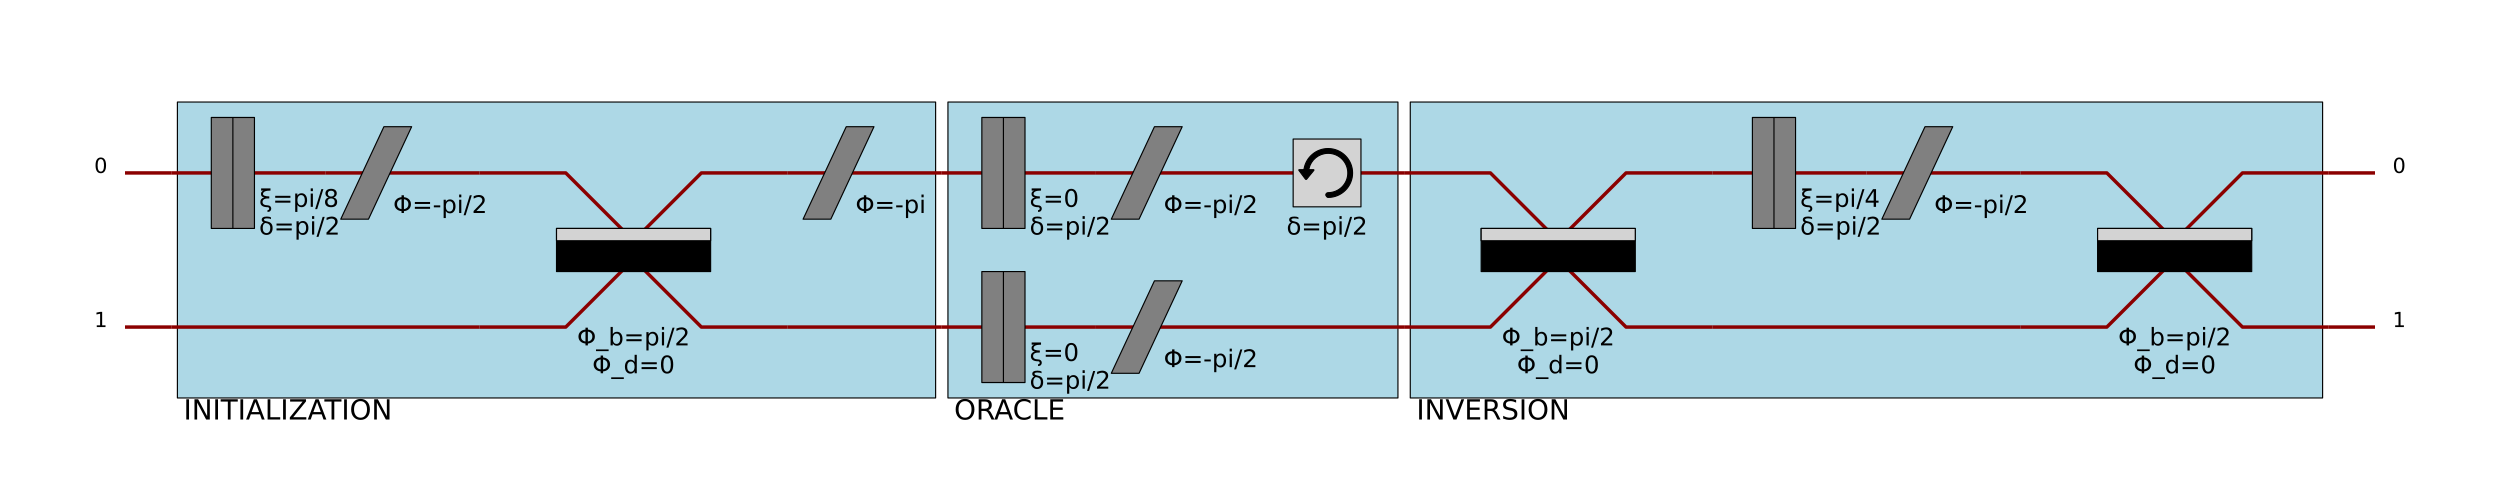
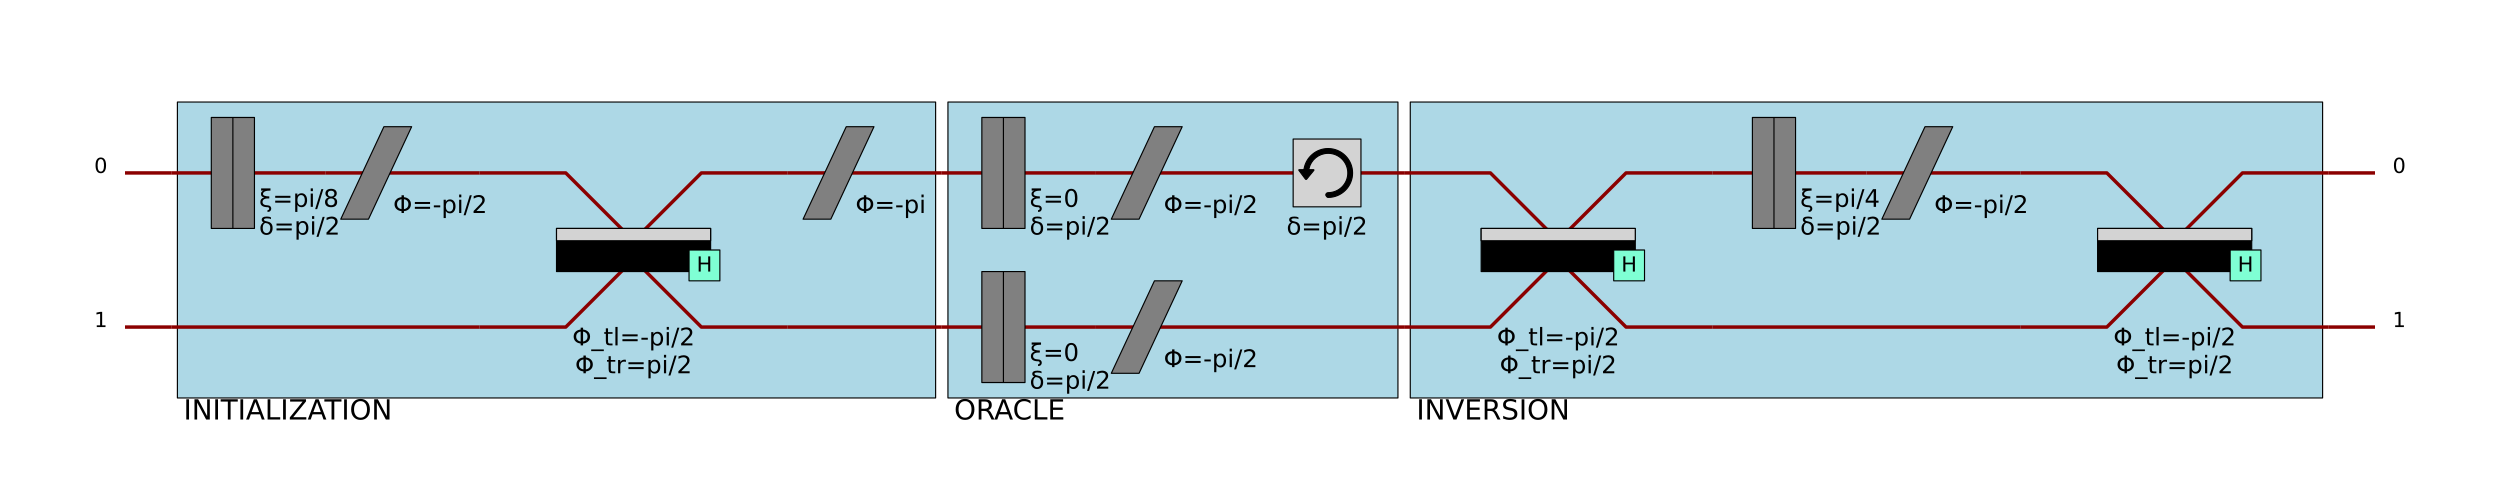
<svg xmlns="http://www.w3.org/2000/svg" xmlns:xlink="http://www.w3.org/1999/xlink" width="2160pt" height="432pt" viewBox="0 0 2160 432" version="1.1">
  <defs>
    <style type="text/css">*{stroke-linejoin: round; stroke-linecap: butt}</style>
  </defs>
  <g id="figure_1">
    <g id="patch_1">
      <path d="M 0 432 L 2160 432 L 2160 0 L 0 0 z " style="fill: #ffffff" />
    </g>
    <g id="axes_1">
      <g id="PatchCollection_1">
        <path d="M 108 149.425 L 147.945 149.425 " clip-path="url(#staticClipPath)" style="fill: none; stroke: #8b0000; stroke-width: 3" />
        <path d="M 108 282.575 L 147.945 282.575 " clip-path="url(#staticClipPath)" style="fill: none; stroke: #8b0000; stroke-width: 3" />
        <path d="M 153.271 88.175 L 808.373 88.175 L 808.373 343.825 L 153.271 343.825 z " clip-path="url(#staticClipPath)" style="fill: #add8e6; stroke: #000000" />
        <path d="M 147.945 149.425 L 281.096 149.425 " clip-path="url(#staticClipPath)" style="fill: none; stroke: #8b0000; stroke-width: 3" />
        <path d="M 182.564 101.49 L 219.847 101.49 L 219.847 197.359 L 182.564 197.359 z " clip-path="url(#staticClipPath)" style="fill: #808080; stroke: #000000" />
        <path d="M 201.205 101.49 L 201.205 197.359 " clip-path="url(#staticClipPath)" style="fill: none; stroke: #000000" />
        <path d="M 281.096 149.425 L 414.247 149.425 " clip-path="url(#staticClipPath)" style="fill: none; stroke: #8b0000; stroke-width: 3" />
        <path d="M 294.411 189.37 L 318.378 189.37 L 355.66 109.479 L 331.693 109.479 L 294.411 189.37 L 318.378 189.37 z " clip-path="url(#staticClipPath)" style="fill: #808080; stroke: #000000" />
        <path d="M 147.945 282.575 L 414.247 282.575 " clip-path="url(#staticClipPath)" style="fill: none; stroke: #8b0000; stroke-width: 3" />
        <path d="M 414.247 149.425 L 488.811 149.425 L 539.408 200.022 " clip-path="url(#staticClipPath)" style="fill: none; stroke: #8b0000; stroke-width: 3" />
        <path d="M 555.386 200.022 L 605.984 149.425 L 680.548 149.425 " clip-path="url(#staticClipPath)" style="fill: none; stroke: #8b0000; stroke-width: 3" />
        <path d="M 414.247 282.575 L 488.811 282.575 L 539.408 231.978 " clip-path="url(#staticClipPath)" style="fill: none; stroke: #8b0000; stroke-width: 3" />
        <path d="M 555.386 231.978 L 605.984 282.575 L 680.548 282.575 " clip-path="url(#staticClipPath)" style="fill: none; stroke: #8b0000; stroke-width: 3" />
        <path d="M 480.822 197.359 L 613.973 197.359 L 613.973 234.641 L 480.822 234.641 z " clip-path="url(#staticClipPath)" style="stroke: #000000" />
        <path d="M 480.822 197.359 L 613.973 197.359 L 613.973 208.011 L 480.822 208.011 z " clip-path="url(#staticClipPath)" style="fill: #d3d3d3; stroke: #000000" />
+         <path d="M 595.332 216 L 621.962 216 L 621.962 242.63 L 595.332 242.63 z " clip-path="url(#staticClipPath)" style="fill: #7fffd4; stroke: #000000" />
        <path d="M 680.548 149.425 L 813.699 149.425 " clip-path="url(#staticClipPath)" style="fill: none; stroke: #8b0000; stroke-width: 3" />
        <path d="M 693.863 189.37 L 717.83 189.37 L 755.112 109.479 L 731.145 109.479 L 693.863 189.37 L 717.83 189.37 z " clip-path="url(#staticClipPath)" style="fill: #808080; stroke: #000000" />
        <path d="M 680.548 282.575 L 813.699 282.575 " clip-path="url(#staticClipPath)" style="fill: none; stroke: #8b0000; stroke-width: 3" />
        <path d="M 819.025 88.175 L 1207.825 88.175 L 1207.825 343.825 L 819.025 343.825 z " clip-path="url(#staticClipPath)" style="fill: #add8e6; stroke: #000000" />
        <path d="M 813.699 149.425 L 946.849 149.425 " clip-path="url(#staticClipPath)" style="fill: none; stroke: #8b0000; stroke-width: 3" />
        <path d="M 848.318 101.49 L 885.6 101.49 L 885.6 197.359 L 848.318 197.359 z " clip-path="url(#staticClipPath)" style="fill: #808080; stroke: #000000" />
        <path d="M 866.959 101.49 L 866.959 197.359 " clip-path="url(#staticClipPath)" style="fill: none; stroke: #000000" />
        <path d="M 946.849 149.425 L 1080 149.425 " clip-path="url(#staticClipPath)" style="fill: none; stroke: #8b0000; stroke-width: 3" />
        <path d="M 960.164 189.37 L 984.132 189.37 L 1021.414 109.479 L 997.447 109.479 L 960.164 189.37 L 984.132 189.37 z " clip-path="url(#staticClipPath)" style="fill: #808080; stroke: #000000" />
        <path d="M 1080 149.425 L 1119.945 149.425 " clip-path="url(#staticClipPath)" style="fill: none; stroke: #8b0000; stroke-width: 3" />
        <path d="M 1173.205 149.425 L 1213.151 149.425 " clip-path="url(#staticClipPath)" style="fill: none; stroke: #8b0000; stroke-width: 3" />
        <path d="M 1117.282 120.132 L 1175.868 120.132 L 1175.868 178.718 L 1117.282 178.718 z " clip-path="url(#staticClipPath)" style="fill: #d3d3d3; stroke: #000000" />
        <path d="M 1127.934 154.751 C 1128.219 155.1 1128.68 155.1 1128.965 154.751 L 1135.103 147.238 C 1135.388 146.889 1135.255 146.607 1134.805 146.607 L 1131.556 146.607 C 1131.106 146.607 1130.8 146.248 1130.898 145.808 C 1132.573 138.176 1139.385 132.445 1147.515 132.445 C 1156.9 132.445 1164.532 140.08 1164.532 149.462 C 1164.532 158.844 1156.9 166.479 1147.515 166.479 C 1146.392 166.479 1145.478 167.39 1145.478 168.516 Q 1146.389 170.554 1147.515 170.554 C 1159.145 170.554 1168.606 161.095 1168.606 149.462 C 1168.606 137.833 1159.147 128.371 1147.515 128.371 C 1137.135 128.371 1128.485 135.913 1126.747 145.803 C 1126.669 146.246 1126.257 146.608 1125.806 146.608 L 1122.608 146.608 C 1122.158 146.608 1122.025 146.89 1122.31 147.239 L 1127.934 154.751 " clip-path="url(#staticClipPath)" style="stroke: #000000" />
        <path d="M 813.699 282.575 L 946.849 282.575 " clip-path="url(#staticClipPath)" style="fill: none; stroke: #8b0000; stroke-width: 3" />
        <path d="M 848.318 234.641 L 885.6 234.641 L 885.6 330.51 L 848.318 330.51 z " clip-path="url(#staticClipPath)" style="fill: #808080; stroke: #000000" />
        <path d="M 866.959 234.641 L 866.959 330.51 " clip-path="url(#staticClipPath)" style="fill: none; stroke: #000000" />
        <path d="M 946.849 282.575 L 1080 282.575 " clip-path="url(#staticClipPath)" style="fill: none; stroke: #8b0000; stroke-width: 3" />
        <path d="M 960.164 322.521 L 984.132 322.521 L 1021.414 242.63 L 997.447 242.63 L 960.164 322.521 L 984.132 322.521 z " clip-path="url(#staticClipPath)" style="fill: #808080; stroke: #000000" />
        <path d="M 1080 282.575 L 1213.151 282.575 " clip-path="url(#staticClipPath)" style="fill: none; stroke: #8b0000; stroke-width: 3" />
        <path d="M 1218.477 88.175 L 2006.729 88.175 L 2006.729 343.825 L 1218.477 343.825 z " clip-path="url(#staticClipPath)" style="fill: #add8e6; stroke: #000000" />
        <path d="M 1213.151 149.425 L 1287.715 149.425 L 1338.312 200.022 " clip-path="url(#staticClipPath)" style="fill: none; stroke: #8b0000; stroke-width: 3" />
        <path d="M 1354.29 200.022 L 1404.888 149.425 L 1479.452 149.425 " clip-path="url(#staticClipPath)" style="fill: none; stroke: #8b0000; stroke-width: 3" />
        <path d="M 1213.151 282.575 L 1287.715 282.575 L 1338.312 231.978 " clip-path="url(#staticClipPath)" style="fill: none; stroke: #8b0000; stroke-width: 3" />
        <path d="M 1354.29 231.978 L 1404.888 282.575 L 1479.452 282.575 " clip-path="url(#staticClipPath)" style="fill: none; stroke: #8b0000; stroke-width: 3" />
        <path d="M 1279.726 197.359 L 1412.877 197.359 L 1412.877 234.641 L 1279.726 234.641 z " clip-path="url(#staticClipPath)" style="stroke: #000000" />
        <path d="M 1279.726 197.359 L 1412.877 197.359 L 1412.877 208.011 L 1279.726 208.011 z " clip-path="url(#staticClipPath)" style="fill: #d3d3d3; stroke: #000000" />
+         <path d="M 1394.236 216 L 1420.866 216 L 1420.866 242.63 L 1394.236 242.63 z " clip-path="url(#staticClipPath)" style="fill: #7fffd4; stroke: #000000" />
        <path d="M 1479.452 149.425 L 1612.603 149.425 " clip-path="url(#staticClipPath)" style="fill: none; stroke: #8b0000; stroke-width: 3" />
        <path d="M 1514.071 101.49 L 1551.353 101.49 L 1551.353 197.359 L 1514.071 197.359 z " clip-path="url(#staticClipPath)" style="fill: #808080; stroke: #000000" />
        <path d="M 1532.712 101.49 L 1532.712 197.359 " clip-path="url(#staticClipPath)" style="fill: none; stroke: #000000" />
        <path d="M 1612.603 149.425 L 1745.753 149.425 " clip-path="url(#staticClipPath)" style="fill: none; stroke: #8b0000; stroke-width: 3" />
        <path d="M 1625.918 189.37 L 1649.885 189.37 L 1687.167 109.479 L 1663.2 109.479 L 1625.918 189.37 L 1649.885 189.37 z " clip-path="url(#staticClipPath)" style="fill: #808080; stroke: #000000" />
        <path d="M 1479.452 282.575 L 1745.753 282.575 " clip-path="url(#staticClipPath)" style="fill: none; stroke: #8b0000; stroke-width: 3" />
        <path d="M 1745.753 149.425 L 1820.318 149.425 L 1870.915 200.022 " clip-path="url(#staticClipPath)" style="fill: none; stroke: #8b0000; stroke-width: 3" />
        <path d="M 1886.893 200.022 L 1937.49 149.425 L 2012.055 149.425 " clip-path="url(#staticClipPath)" style="fill: none; stroke: #8b0000; stroke-width: 3" />
        <path d="M 1745.753 282.575 L 1820.318 282.575 L 1870.915 231.978 " clip-path="url(#staticClipPath)" style="fill: none; stroke: #8b0000; stroke-width: 3" />
        <path d="M 1886.893 231.978 L 1937.49 282.575 L 2012.055 282.575 " clip-path="url(#staticClipPath)" style="fill: none; stroke: #8b0000; stroke-width: 3" />
        <path d="M 1812.329 197.359 L 1945.479 197.359 L 1945.479 234.641 L 1812.329 234.641 z " clip-path="url(#staticClipPath)" style="stroke: #000000" />
        <path d="M 1812.329 197.359 L 1945.479 197.359 L 1945.479 208.011 L 1812.329 208.011 z " clip-path="url(#staticClipPath)" style="fill: #d3d3d3; stroke: #000000" />
+         <path d="M 1926.838 216 L 1953.468 216 L 1953.468 242.63 L 1926.838 242.63 z " clip-path="url(#staticClipPath)" style="fill: #7fffd4; stroke: #000000" />
        <path d="M 2012.055 149.425 L 2052 149.425 " clip-path="url(#staticClipPath)" style="fill: none; stroke: #8b0000; stroke-width: 3" />
        <path d="M 2012.055 282.575 L 2052 282.575 " clip-path="url(#staticClipPath)" style="fill: none; stroke: #8b0000; stroke-width: 3" />
      </g>
      <g id="text_1">
        <g transform="translate(158.5973 362.4658)scale(0.24 -0.24)">
          <defs>
            <path id="DejaVuSans-49" d="M 628 4666 L 1259 4666 L 1259 0 L 628 0 L 628 4666 z " transform="scale(0.015625)" />
            <path id="DejaVuSans-4e" d="M 628 4666 L 1478 4666 L 3547 763 L 3547 4666 L 4159 4666 L 4159 0 L 3309 0 L 1241 3903 L 1241 0 L 628 0 L 628 4666 z " transform="scale(0.015625)" />
            <path id="DejaVuSans-54" d="M -19 4666 L 3928 4666 L 3928 4134 L 2272 4134 L 2272 0 L 1638 0 L 1638 4134 L -19 4134 L -19 4666 z " transform="scale(0.015625)" />
            <path id="DejaVuSans-41" d="M 2188 4044 L 1331 1722 L 3047 1722 L 2188 4044 z M 1831 4666 L 2547 4666 L 4325 0 L 3669 0 L 3244 1197 L 1141 1197 L 716 0 L 50 0 L 1831 4666 z " transform="scale(0.015625)" />
            <path id="DejaVuSans-4c" d="M 628 4666 L 1259 4666 L 1259 531 L 3531 531 L 3531 0 L 628 0 L 628 4666 z " transform="scale(0.015625)" />
            <path id="DejaVuSans-5a" d="M 359 4666 L 4025 4666 L 4025 4184 L 1075 531 L 4097 531 L 4097 0 L 288 0 L 288 481 L 3238 4134 L 359 4134 L 359 4666 z " transform="scale(0.015625)" />
            <path id="DejaVuSans-4f" d="M 2522 4238 Q 1834 4238 1429 3725 Q 1025 3213 1025 2328 Q 1025 1447 1429 934 Q 1834 422 2522 422 Q 3209 422 3611 934 Q 4013 1447 4013 2328 Q 4013 3213 3611 3725 Q 3209 4238 2522 4238 z M 2522 4750 Q 3503 4750 4090 4092 Q 4678 3434 4678 2328 Q 4678 1225 4090 567 Q 3503 -91 2522 -91 Q 1538 -91 948 565 Q 359 1222 359 2328 Q 359 3434 948 4092 Q 1538 4750 2522 4750 z " transform="scale(0.015625)" />
          </defs>
          <use xlink:href="#DejaVuSans-49" />
          <use xlink:href="#DejaVuSans-4e" x="29.492" />
          <use xlink:href="#DejaVuSans-49" x="104.297" />
          <use xlink:href="#DejaVuSans-54" x="133.789" />
          <use xlink:href="#DejaVuSans-49" x="194.873" />
          <use xlink:href="#DejaVuSans-41" x="224.365" />
          <use xlink:href="#DejaVuSans-4c" x="292.773" />
          <use xlink:href="#DejaVuSans-49" x="348.486" />
          <use xlink:href="#DejaVuSans-5a" x="377.979" />
          <use xlink:href="#DejaVuSans-41" x="446.484" />
          <use xlink:href="#DejaVuSans-54" x="507.143" />
          <use xlink:href="#DejaVuSans-49" x="568.227" />
          <use xlink:href="#DejaVuSans-4f" x="597.719" />
          <use xlink:href="#DejaVuSans-4e" x="676.43" />
        </g>
      </g>
      <g id="text_2">
        <g transform="translate(223.8411 178.7178)scale(0.21 -0.21)">
          <defs>
            <path id="DejaVuSans-3be" d="M 2281 397 Q 2694 394 2941 159 Q 3203 -88 3203 -463 Q 3203 -822 2972 -1072 Q 2722 -1344 2213 -1344 Q 2213 -1109 2213 -872 Q 2428 -888 2559 -750 Q 2659 -641 2659 -525 Q 2659 -359 2559 -222 Q 2463 -91 2281 -91 Q 334 -91 334 1275 Q 334 2213 1375 2488 Q 500 2600 500 3413 Q 500 4028 1188 4284 L 538 4284 L 538 4863 L 3003 4863 L 3003 4284 Q 1038 4284 1038 3375 Q 1038 2778 2688 2750 L 2688 2219 Q 906 2288 913 1275 Q 916 428 2281 397 z " transform="scale(0.015625)" />
            <path id="DejaVuSans-3d" d="M 678 2906 L 4684 2906 L 4684 2381 L 678 2381 L 678 2906 z M 678 1631 L 4684 1631 L 4684 1100 L 678 1100 L 678 1631 z " transform="scale(0.015625)" />
            <path id="DejaVuSans-70" d="M 1159 525 L 1159 -1331 L 581 -1331 L 581 3500 L 1159 3500 L 1159 2969 Q 1341 3281 1617 3432 Q 1894 3584 2278 3584 Q 2916 3584 3314 3078 Q 3713 2572 3713 1747 Q 3713 922 3314 415 Q 2916 -91 2278 -91 Q 1894 -91 1617 61 Q 1341 213 1159 525 z M 3116 1747 Q 3116 2381 2855 2742 Q 2594 3103 2138 3103 Q 1681 3103 1420 2742 Q 1159 2381 1159 1747 Q 1159 1113 1420 752 Q 1681 391 2138 391 Q 2594 391 2855 752 Q 3116 1113 3116 1747 z " transform="scale(0.015625)" />
            <path id="DejaVuSans-69" d="M 603 3500 L 1178 3500 L 1178 0 L 603 0 L 603 3500 z M 603 4863 L 1178 4863 L 1178 4134 L 603 4134 L 603 4863 z " transform="scale(0.015625)" />
            <path id="DejaVuSans-2f" d="M 1625 4666 L 2156 4666 L 531 -594 L 0 -594 L 1625 4666 z " transform="scale(0.015625)" />
            <path id="DejaVuSans-38" d="M 2034 2216 Q 1584 2216 1326 1975 Q 1069 1734 1069 1313 Q 1069 891 1326 650 Q 1584 409 2034 409 Q 2484 409 2743 651 Q 3003 894 3003 1313 Q 3003 1734 2745 1975 Q 2488 2216 2034 2216 z M 1403 2484 Q 997 2584 770 2862 Q 544 3141 544 3541 Q 544 4100 942 4425 Q 1341 4750 2034 4750 Q 2731 4750 3128 4425 Q 3525 4100 3525 3541 Q 3525 3141 3298 2862 Q 3072 2584 2669 2484 Q 3125 2378 3379 2068 Q 3634 1759 3634 1313 Q 3634 634 3220 271 Q 2806 -91 2034 -91 Q 1263 -91 848 271 Q 434 634 434 1313 Q 434 1759 690 2068 Q 947 2378 1403 2484 z M 1172 3481 Q 1172 3119 1398 2916 Q 1625 2713 2034 2713 Q 2441 2713 2670 2916 Q 2900 3119 2900 3481 Q 2900 3844 2670 4047 Q 2441 4250 2034 4250 Q 1625 4250 1398 4047 Q 1172 3844 1172 3481 z " transform="scale(0.015625)" />
          </defs>
          <use xlink:href="#DejaVuSans-3be" />
          <use xlink:href="#DejaVuSans-3d" x="55.762" />
          <use xlink:href="#DejaVuSans-70" x="139.551" />
          <use xlink:href="#DejaVuSans-69" x="203.027" />
          <use xlink:href="#DejaVuSans-2f" x="230.811" />
          <use xlink:href="#DejaVuSans-38" x="264.502" />
        </g>
      </g>
      <g id="text_3">
        <g transform="translate(223.8411 202.6849)scale(0.21 -0.21)">
          <defs>
            <path id="DejaVuSans-3b4" d="M 3138 4053 Q 2819 4272 2072 4272 Q 1281 4272 1281 3906 Q 1281 3619 2106 3469 Q 2756 3353 3122 3003 Q 3566 2581 3566 1716 Q 3566 888 3138 400 Q 2709 -91 1959 -91 Q 1213 -91 781 400 Q 353 888 353 1747 Q 353 2384 781 2900 Q 947 3100 1181 3213 Q 694 3459 694 3900 Q 694 4750 2072 4750 Q 2763 4750 3138 4531 L 3138 4053 z M 1613 3056 Q 1400 2966 1228 2738 Q 959 2384 959 1747 Q 959 1113 1225 756 Q 1494 397 1959 397 Q 2419 397 2687 759 Q 2956 1122 2956 1716 Q 2956 2338 2672 2638 Q 2369 2959 1975 2994 Q 1775 3013 1613 3056 z " transform="scale(0.015625)" />
            <path id="DejaVuSans-32" d="M 1228 531 L 3431 531 L 3431 0 L 469 0 L 469 531 Q 828 903 1448 1529 Q 2069 2156 2228 2338 Q 2531 2678 2651 2914 Q 2772 3150 2772 3378 Q 2772 3750 2511 3984 Q 2250 4219 1831 4219 Q 1534 4219 1204 4116 Q 875 4013 500 3803 L 500 4441 Q 881 4594 1212 4672 Q 1544 4750 1819 4750 Q 2544 4750 2975 4387 Q 3406 4025 3406 3419 Q 3406 3131 3298 2873 Q 3191 2616 2906 2266 Q 2828 2175 2409 1742 Q 1991 1309 1228 531 z " transform="scale(0.015625)" />
          </defs>
          <use xlink:href="#DejaVuSans-3b4" />
          <use xlink:href="#DejaVuSans-3d" x="61.182" />
          <use xlink:href="#DejaVuSans-70" x="144.971" />
          <use xlink:href="#DejaVuSans-69" x="208.447" />
          <use xlink:href="#DejaVuSans-2f" x="236.23" />
          <use xlink:href="#DejaVuSans-32" x="269.922" />
        </g>
      </g>
      <g id="text_4">
        <g transform="translate(339.6822 184.0438)scale(0.21 -0.21)">
          <defs>
            <path id="DejaVuSans-3a6" d="M 2206 3644 Q 1738 3578 1431 3306 Q 1025 2947 1025 2328 Q 1025 1713 1431 1353 Q 1738 1081 2206 1016 L 2206 3644 z M 2838 1016 Q 3306 1081 3613 1353 Q 4013 1713 4013 2328 Q 4013 2947 3613 3306 Q 3306 3578 2838 3644 L 2838 1016 z M 2206 494 Q 1444 563 950 981 Q 359 1481 359 2328 Q 359 3175 950 3678 Q 1441 4100 2206 4169 L 2206 4666 L 2838 4666 L 2838 4169 Q 3600 4097 4091 3678 Q 4678 3175 4678 2328 Q 4678 1484 4091 981 Q 3600 563 2838 491 L 2838 0 L 2206 0 L 2206 494 z " transform="scale(0.015625)" />
            <path id="DejaVuSans-2d" d="M 313 2009 L 1997 2009 L 1997 1497 L 313 1497 L 313 2009 z " transform="scale(0.015625)" />
          </defs>
          <use xlink:href="#DejaVuSans-3a6" />
          <use xlink:href="#DejaVuSans-3d" x="78.711" />
          <use xlink:href="#DejaVuSans-2d" x="162.5" />
          <use xlink:href="#DejaVuSans-70" x="198.584" />
          <use xlink:href="#DejaVuSans-69" x="262.061" />
          <use xlink:href="#DejaVuSans-2f" x="289.844" />
          <use xlink:href="#DejaVuSans-32" x="323.535" />
        </g>
      </g>
      <g id="text_5">
-         <g transform="translate(498.6166 298.4211)scale(0.21 -0.21)">
+         <g transform="translate(494.4609 298.4211)scale(0.21 -0.21)">
          <defs>
            <path id="DejaVuSans-5f" d="M 3263 -1063 L 3263 -1509 L -63 -1509 L -63 -1063 L 3263 -1063 z " transform="scale(0.015625)" />
-             <path id="DejaVuSans-62" d="M 3116 1747 Q 3116 2381 2855 2742 Q 2594 3103 2138 3103 Q 1681 3103 1420 2742 Q 1159 2381 1159 1747 Q 1159 1113 1420 752 Q 1681 391 2138 391 Q 2594 391 2855 752 Q 3116 1113 3116 1747 z M 1159 2969 Q 1341 3281 1617 3432 Q 1894 3584 2278 3584 Q 2916 3584 3314 3078 Q 3713 2572 3713 1747 Q 3713 922 3314 415 Q 2916 -91 2278 -91 Q 1894 -91 1617 61 Q 1341 213 1159 525 L 1159 0 L 581 0 L 581 4863 L 1159 4863 L 1159 2969 z " transform="scale(0.015625)" />
-           </defs>
-           <use xlink:href="#DejaVuSans-3a6" />
-           <use xlink:href="#DejaVuSans-5f" x="78.711" />
-           <use xlink:href="#DejaVuSans-62" x="128.711" />
-           <use xlink:href="#DejaVuSans-3d" x="192.188" />
-           <use xlink:href="#DejaVuSans-70" x="275.977" />
-           <use xlink:href="#DejaVuSans-69" x="339.453" />
-           <use xlink:href="#DejaVuSans-2f" x="367.236" />
-           <use xlink:href="#DejaVuSans-32" x="400.928" />
-         </g>
-         <g transform="translate(511.7366 322.5205)scale(0.21 -0.21)">
-           <defs>
-             <path id="DejaVuSans-64" d="M 2906 2969 L 2906 4863 L 3481 4863 L 3481 0 L 2906 0 L 2906 525 Q 2725 213 2448 61 Q 2172 -91 1784 -91 Q 1150 -91 751 415 Q 353 922 353 1747 Q 353 2572 751 3078 Q 1150 3584 1784 3584 Q 2172 3584 2448 3432 Q 2725 3281 2906 2969 z M 947 1747 Q 947 1113 1208 752 Q 1469 391 1925 391 Q 2381 391 2643 752 Q 2906 1113 2906 1747 Q 2906 2381 2643 2742 Q 2381 3103 1925 3103 Q 1469 3103 1208 2742 Q 947 2381 947 1747 z " transform="scale(0.015625)" />
-             <path id="DejaVuSans-30" d="M 2034 4250 Q 1547 4250 1301 3770 Q 1056 3291 1056 2328 Q 1056 1369 1301 889 Q 1547 409 2034 409 Q 2525 409 2770 889 Q 3016 1369 3016 2328 Q 3016 3291 2770 3770 Q 2525 4250 2034 4250 z M 2034 4750 Q 2819 4750 3233 4129 Q 3647 3509 3647 2328 Q 3647 1150 3233 529 Q 2819 -91 2034 -91 Q 1250 -91 836 529 Q 422 1150 422 2328 Q 422 3509 836 4129 Q 1250 4750 2034 4750 z " transform="scale(0.015625)" />
-           </defs>
-           <use xlink:href="#DejaVuSans-3a6" />
-           <use xlink:href="#DejaVuSans-5f" x="78.711" />
-           <use xlink:href="#DejaVuSans-64" x="128.711" />
-           <use xlink:href="#DejaVuSans-3d" x="192.188" />
-           <use xlink:href="#DejaVuSans-30" x="275.977" />
+             <path id="DejaVuSans-74" d="M 1172 4494 L 1172 3500 L 2356 3500 L 2356 3053 L 1172 3053 L 1172 1153 Q 1172 725 1289 603 Q 1406 481 1766 481 L 2356 481 L 2356 0 L 1766 0 Q 1100 0 847 248 Q 594 497 594 1153 L 594 3053 L 172 3053 L 172 3500 L 594 3500 L 594 4494 L 1172 4494 z " transform="scale(0.015625)" />
+             <path id="DejaVuSans-6c" d="M 603 4863 L 1178 4863 L 1178 0 L 603 0 L 603 4863 z " transform="scale(0.015625)" />
+           </defs>
+           <use xlink:href="#DejaVuSans-3a6" />
+           <use xlink:href="#DejaVuSans-5f" x="78.711" />
+           <use xlink:href="#DejaVuSans-74" x="128.711" />
+           <use xlink:href="#DejaVuSans-6c" x="167.92" />
+           <use xlink:href="#DejaVuSans-3d" x="195.703" />
+           <use xlink:href="#DejaVuSans-2d" x="279.492" />
+           <use xlink:href="#DejaVuSans-70" x="315.576" />
+           <use xlink:href="#DejaVuSans-69" x="379.053" />
+           <use xlink:href="#DejaVuSans-2f" x="406.836" />
+           <use xlink:href="#DejaVuSans-32" x="440.527" />
+         </g>
+         <g transform="translate(496.8496 322.5205)scale(0.21 -0.21)">
+           <defs>
+             <path id="DejaVuSans-72" d="M 2631 2963 Q 2534 3019 2420 3045 Q 2306 3072 2169 3072 Q 1681 3072 1420 2755 Q 1159 2438 1159 1844 L 1159 0 L 581 0 L 581 3500 L 1159 3500 L 1159 2956 Q 1341 3275 1631 3429 Q 1922 3584 2338 3584 Q 2397 3584 2469 3576 Q 2541 3569 2628 3553 L 2631 2963 z " transform="scale(0.015625)" />
+           </defs>
+           <use xlink:href="#DejaVuSans-3a6" />
+           <use xlink:href="#DejaVuSans-5f" x="78.711" />
+           <use xlink:href="#DejaVuSans-74" x="128.711" />
+           <use xlink:href="#DejaVuSans-72" x="167.92" />
+           <use xlink:href="#DejaVuSans-3d" x="209.033" />
+           <use xlink:href="#DejaVuSans-70" x="292.822" />
+           <use xlink:href="#DejaVuSans-69" x="356.299" />
+           <use xlink:href="#DejaVuSans-2f" x="384.082" />
+           <use xlink:href="#DejaVuSans-32" x="417.773" />
        </g>
      </g>
      <g id="text_6">
+         <g transform="translate(601.8783 234.6411)scale(0.18 -0.18)">
+           <defs>
+             <path id="DejaVuSans-48" d="M 628 4666 L 1259 4666 L 1259 2753 L 3553 2753 L 3553 4666 L 4184 4666 L 4184 0 L 3553 0 L 3553 2222 L 1259 2222 L 1259 0 L 628 0 L 628 4666 z " transform="scale(0.015625)" />
+           </defs>
+           <use xlink:href="#DejaVuSans-48" />
+         </g>
+       </g>
+       <g id="text_7">
        <g transform="translate(739.1342 184.0438)scale(0.21 -0.21)">
          <use xlink:href="#DejaVuSans-3a6" />
          <use xlink:href="#DejaVuSans-3d" x="78.711" />
          <use xlink:href="#DejaVuSans-2d" x="162.5" />
          <use xlink:href="#DejaVuSans-70" x="198.584" />
          <use xlink:href="#DejaVuSans-69" x="262.061" />
        </g>
      </g>
-       <g id="text_7">
+       <g id="text_8">
        <g transform="translate(824.3507 362.4658)scale(0.24 -0.24)">
          <defs>
            <path id="DejaVuSans-52" d="M 2841 2188 Q 3044 2119 3236 1894 Q 3428 1669 3622 1275 L 4263 0 L 3584 0 L 2988 1197 Q 2756 1666 2539 1819 Q 2322 1972 1947 1972 L 1259 1972 L 1259 0 L 628 0 L 628 4666 L 2053 4666 Q 2853 4666 3247 4331 Q 3641 3997 3641 3322 Q 3641 2881 3436 2590 Q 3231 2300 2841 2188 z M 1259 4147 L 1259 2491 L 2053 2491 Q 2509 2491 2742 2702 Q 2975 2913 2975 3322 Q 2975 3731 2742 3939 Q 2509 4147 2053 4147 L 1259 4147 z " transform="scale(0.015625)" />
            <path id="DejaVuSans-43" d="M 4122 4306 L 4122 3641 Q 3803 3938 3442 4084 Q 3081 4231 2675 4231 Q 1875 4231 1450 3742 Q 1025 3253 1025 2328 Q 1025 1406 1450 917 Q 1875 428 2675 428 Q 3081 428 3442 575 Q 3803 722 4122 1019 L 4122 359 Q 3791 134 3420 21 Q 3050 -91 2638 -91 Q 1578 -91 968 557 Q 359 1206 359 2328 Q 359 3453 968 4101 Q 1578 4750 2638 4750 Q 3056 4750 3426 4639 Q 3797 4528 4122 4306 z " transform="scale(0.015625)" />
            <path id="DejaVuSans-45" d="M 628 4666 L 3578 4666 L 3578 4134 L 1259 4134 L 1259 2753 L 3481 2753 L 3481 2222 L 1259 2222 L 1259 531 L 3634 531 L 3634 0 L 628 0 L 628 4666 z " transform="scale(0.015625)" />
          </defs>
          <use xlink:href="#DejaVuSans-4f" />
          <use xlink:href="#DejaVuSans-52" x="78.711" />
          <use xlink:href="#DejaVuSans-41" x="144.193" />
          <use xlink:href="#DejaVuSans-43" x="210.852" />
          <use xlink:href="#DejaVuSans-4c" x="280.676" />
          <use xlink:href="#DejaVuSans-45" x="336.389" />
        </g>
      </g>
-       <g id="text_8">
+       <g id="text_9">
        <g transform="translate(889.5945 178.7178)scale(0.21 -0.21)">
+           <defs>
+             <path id="DejaVuSans-30" d="M 2034 4250 Q 1547 4250 1301 3770 Q 1056 3291 1056 2328 Q 1056 1369 1301 889 Q 1547 409 2034 409 Q 2525 409 2770 889 Q 3016 1369 3016 2328 Q 3016 3291 2770 3770 Q 2525 4250 2034 4250 z M 2034 4750 Q 2819 4750 3233 4129 Q 3647 3509 3647 2328 Q 3647 1150 3233 529 Q 2819 -91 2034 -91 Q 1250 -91 836 529 Q 422 1150 422 2328 Q 422 3509 836 4129 Q 1250 4750 2034 4750 z " transform="scale(0.015625)" />
+           </defs>
          <use xlink:href="#DejaVuSans-3be" />
          <use xlink:href="#DejaVuSans-3d" x="55.762" />
          <use xlink:href="#DejaVuSans-30" x="139.551" />
        </g>
      </g>
-       <g id="text_9">
+       <g id="text_10">
        <g transform="translate(889.5945 202.6849)scale(0.21 -0.21)">
          <use xlink:href="#DejaVuSans-3b4" />
          <use xlink:href="#DejaVuSans-3d" x="61.182" />
          <use xlink:href="#DejaVuSans-70" x="144.971" />
          <use xlink:href="#DejaVuSans-69" x="208.447" />
          <use xlink:href="#DejaVuSans-2f" x="236.23" />
          <use xlink:href="#DejaVuSans-32" x="269.922" />
        </g>
      </g>
-       <g id="text_10">
+       <g id="text_11">
        <g transform="translate(1005.436 184.0438)scale(0.21 -0.21)">
          <use xlink:href="#DejaVuSans-3a6" />
          <use xlink:href="#DejaVuSans-3d" x="78.711" />
          <use xlink:href="#DejaVuSans-2d" x="162.5" />
          <use xlink:href="#DejaVuSans-70" x="198.584" />
          <use xlink:href="#DejaVuSans-69" x="262.061" />
          <use xlink:href="#DejaVuSans-2f" x="289.844" />
          <use xlink:href="#DejaVuSans-32" x="323.535" />
        </g>
      </g>
-       <g id="text_11">
+       <g id="text_12">
        <g transform="translate(1111.551 202.6849)scale(0.21 -0.21)">
          <use xlink:href="#DejaVuSans-3b4" />
          <use xlink:href="#DejaVuSans-3d" x="61.182" />
          <use xlink:href="#DejaVuSans-70" x="144.971" />
          <use xlink:href="#DejaVuSans-69" x="208.447" />
          <use xlink:href="#DejaVuSans-2f" x="236.23" />
          <use xlink:href="#DejaVuSans-32" x="269.922" />
        </g>
      </g>
-       <g id="text_12">
+       <g id="text_13">
        <g transform="translate(889.5945 311.8685)scale(0.21 -0.21)">
          <use xlink:href="#DejaVuSans-3be" />
          <use xlink:href="#DejaVuSans-3d" x="55.762" />
          <use xlink:href="#DejaVuSans-30" x="139.551" />
        </g>
      </g>
-       <g id="text_13">
+       <g id="text_14">
        <g transform="translate(889.5945 335.8356)scale(0.21 -0.21)">
          <use xlink:href="#DejaVuSans-3b4" />
          <use xlink:href="#DejaVuSans-3d" x="61.182" />
          <use xlink:href="#DejaVuSans-70" x="144.971" />
          <use xlink:href="#DejaVuSans-69" x="208.447" />
          <use xlink:href="#DejaVuSans-2f" x="236.23" />
          <use xlink:href="#DejaVuSans-32" x="269.922" />
        </g>
      </g>
-       <g id="text_14">
+       <g id="text_15">
        <g transform="translate(1005.436 317.1945)scale(0.21 -0.21)">
          <use xlink:href="#DejaVuSans-3a6" />
          <use xlink:href="#DejaVuSans-3d" x="78.711" />
          <use xlink:href="#DejaVuSans-2d" x="162.5" />
          <use xlink:href="#DejaVuSans-70" x="198.584" />
          <use xlink:href="#DejaVuSans-69" x="262.061" />
          <use xlink:href="#DejaVuSans-2f" x="289.844" />
          <use xlink:href="#DejaVuSans-32" x="323.535" />
        </g>
      </g>
-       <g id="text_15">
+       <g id="text_16">
        <g transform="translate(1223.803 362.4658)scale(0.24 -0.24)">
          <defs>
            <path id="DejaVuSans-56" d="M 1831 0 L 50 4666 L 709 4666 L 2188 738 L 3669 4666 L 4325 4666 L 2547 0 L 1831 0 z " transform="scale(0.015625)" />
            <path id="DejaVuSans-53" d="M 3425 4513 L 3425 3897 Q 3066 4069 2747 4153 Q 2428 4238 2131 4238 Q 1616 4238 1336 4038 Q 1056 3838 1056 3469 Q 1056 3159 1242 3001 Q 1428 2844 1947 2747 L 2328 2669 Q 3034 2534 3370 2195 Q 3706 1856 3706 1288 Q 3706 609 3251 259 Q 2797 -91 1919 -91 Q 1588 -91 1214 -16 Q 841 59 441 206 L 441 856 Q 825 641 1194 531 Q 1563 422 1919 422 Q 2459 422 2753 634 Q 3047 847 3047 1241 Q 3047 1584 2836 1778 Q 2625 1972 2144 2069 L 1759 2144 Q 1053 2284 737 2584 Q 422 2884 422 3419 Q 422 4038 858 4394 Q 1294 4750 2059 4750 Q 2388 4750 2728 4690 Q 3069 4631 3425 4513 z " transform="scale(0.015625)" />
          </defs>
          <use xlink:href="#DejaVuSans-49" />
          <use xlink:href="#DejaVuSans-4e" x="29.492" />
          <use xlink:href="#DejaVuSans-56" x="104.297" />
          <use xlink:href="#DejaVuSans-45" x="172.705" />
          <use xlink:href="#DejaVuSans-52" x="235.889" />
          <use xlink:href="#DejaVuSans-53" x="305.371" />
          <use xlink:href="#DejaVuSans-49" x="368.848" />
          <use xlink:href="#DejaVuSans-4f" x="398.34" />
          <use xlink:href="#DejaVuSans-4e" x="477.051" />
        </g>
      </g>
-       <g id="text_16">
-         <g transform="translate(1297.521 298.4211)scale(0.21 -0.21)">
-           <use xlink:href="#DejaVuSans-3a6" />
-           <use xlink:href="#DejaVuSans-5f" x="78.711" />
-           <use xlink:href="#DejaVuSans-62" x="128.711" />
-           <use xlink:href="#DejaVuSans-3d" x="192.188" />
-           <use xlink:href="#DejaVuSans-70" x="275.977" />
-           <use xlink:href="#DejaVuSans-69" x="339.453" />
-           <use xlink:href="#DejaVuSans-2f" x="367.236" />
-           <use xlink:href="#DejaVuSans-32" x="400.928" />
-         </g>
-         <g transform="translate(1310.641 322.5205)scale(0.21 -0.21)">
-           <use xlink:href="#DejaVuSans-3a6" />
-           <use xlink:href="#DejaVuSans-5f" x="78.711" />
-           <use xlink:href="#DejaVuSans-64" x="128.711" />
-           <use xlink:href="#DejaVuSans-3d" x="192.188" />
-           <use xlink:href="#DejaVuSans-30" x="275.977" />
-         </g>
-       </g>
      <g id="text_17">
+         <g transform="translate(1293.365 298.4211)scale(0.21 -0.21)">
+           <use xlink:href="#DejaVuSans-3a6" />
+           <use xlink:href="#DejaVuSans-5f" x="78.711" />
+           <use xlink:href="#DejaVuSans-74" x="128.711" />
+           <use xlink:href="#DejaVuSans-6c" x="167.92" />
+           <use xlink:href="#DejaVuSans-3d" x="195.703" />
+           <use xlink:href="#DejaVuSans-2d" x="279.492" />
+           <use xlink:href="#DejaVuSans-70" x="315.576" />
+           <use xlink:href="#DejaVuSans-69" x="379.053" />
+           <use xlink:href="#DejaVuSans-2f" x="406.836" />
+           <use xlink:href="#DejaVuSans-32" x="440.527" />
+         </g>
+         <g transform="translate(1295.754 322.5205)scale(0.21 -0.21)">
+           <use xlink:href="#DejaVuSans-3a6" />
+           <use xlink:href="#DejaVuSans-5f" x="78.711" />
+           <use xlink:href="#DejaVuSans-74" x="128.711" />
+           <use xlink:href="#DejaVuSans-72" x="167.92" />
+           <use xlink:href="#DejaVuSans-3d" x="209.033" />
+           <use xlink:href="#DejaVuSans-70" x="292.822" />
+           <use xlink:href="#DejaVuSans-69" x="356.299" />
+           <use xlink:href="#DejaVuSans-2f" x="384.082" />
+           <use xlink:href="#DejaVuSans-32" x="417.773" />
+         </g>
+       </g>
+       <g id="text_18">
+         <g transform="translate(1400.782 234.6411)scale(0.18 -0.18)">
+           <use xlink:href="#DejaVuSans-48" />
+         </g>
+       </g>
+       <g id="text_19">
        <g transform="translate(1555.348 178.7178)scale(0.21 -0.21)">
          <defs>
            <path id="DejaVuSans-34" d="M 2419 4116 L 825 1625 L 2419 1625 L 2419 4116 z M 2253 4666 L 3047 4666 L 3047 1625 L 3713 1625 L 3713 1100 L 3047 1100 L 3047 0 L 2419 0 L 2419 1100 L 313 1100 L 313 1709 L 2253 4666 z " transform="scale(0.015625)" />
          </defs>
          <use xlink:href="#DejaVuSans-3be" />
          <use xlink:href="#DejaVuSans-3d" x="55.762" />
          <use xlink:href="#DejaVuSans-70" x="139.551" />
          <use xlink:href="#DejaVuSans-69" x="203.027" />
          <use xlink:href="#DejaVuSans-2f" x="230.811" />
          <use xlink:href="#DejaVuSans-34" x="264.502" />
        </g>
      </g>
-       <g id="text_18">
+       <g id="text_20">
        <g transform="translate(1555.348 202.6849)scale(0.21 -0.21)">
          <use xlink:href="#DejaVuSans-3b4" />
          <use xlink:href="#DejaVuSans-3d" x="61.182" />
          <use xlink:href="#DejaVuSans-70" x="144.971" />
          <use xlink:href="#DejaVuSans-69" x="208.447" />
          <use xlink:href="#DejaVuSans-2f" x="236.23" />
          <use xlink:href="#DejaVuSans-32" x="269.922" />
        </g>
      </g>
-       <g id="text_19">
+       <g id="text_21">
        <g transform="translate(1671.189 184.0438)scale(0.21 -0.21)">
          <use xlink:href="#DejaVuSans-3a6" />
          <use xlink:href="#DejaVuSans-3d" x="78.711" />
          <use xlink:href="#DejaVuSans-2d" x="162.5" />
          <use xlink:href="#DejaVuSans-70" x="198.584" />
          <use xlink:href="#DejaVuSans-69" x="262.061" />
          <use xlink:href="#DejaVuSans-2f" x="289.844" />
          <use xlink:href="#DejaVuSans-32" x="323.535" />
        </g>
      </g>
-       <g id="text_20">
-         <g transform="translate(1830.123 298.4211)scale(0.21 -0.21)">
-           <use xlink:href="#DejaVuSans-3a6" />
-           <use xlink:href="#DejaVuSans-5f" x="78.711" />
-           <use xlink:href="#DejaVuSans-62" x="128.711" />
-           <use xlink:href="#DejaVuSans-3d" x="192.188" />
-           <use xlink:href="#DejaVuSans-70" x="275.977" />
-           <use xlink:href="#DejaVuSans-69" x="339.453" />
-           <use xlink:href="#DejaVuSans-2f" x="367.236" />
-           <use xlink:href="#DejaVuSans-32" x="400.928" />
-         </g>
-         <g transform="translate(1843.243 322.5205)scale(0.21 -0.21)">
-           <use xlink:href="#DejaVuSans-3a6" />
-           <use xlink:href="#DejaVuSans-5f" x="78.711" />
-           <use xlink:href="#DejaVuSans-64" x="128.711" />
-           <use xlink:href="#DejaVuSans-3d" x="192.188" />
-           <use xlink:href="#DejaVuSans-30" x="275.977" />
-         </g>
-       </g>
-       <g id="text_21">
+       <g id="text_22">
+         <g transform="translate(1825.968 298.4211)scale(0.21 -0.21)">
+           <use xlink:href="#DejaVuSans-3a6" />
+           <use xlink:href="#DejaVuSans-5f" x="78.711" />
+           <use xlink:href="#DejaVuSans-74" x="128.711" />
+           <use xlink:href="#DejaVuSans-6c" x="167.92" />
+           <use xlink:href="#DejaVuSans-3d" x="195.703" />
+           <use xlink:href="#DejaVuSans-2d" x="279.492" />
+           <use xlink:href="#DejaVuSans-70" x="315.576" />
+           <use xlink:href="#DejaVuSans-69" x="379.053" />
+           <use xlink:href="#DejaVuSans-2f" x="406.836" />
+           <use xlink:href="#DejaVuSans-32" x="440.527" />
+         </g>
+         <g transform="translate(1828.356 322.5205)scale(0.21 -0.21)">
+           <use xlink:href="#DejaVuSans-3a6" />
+           <use xlink:href="#DejaVuSans-5f" x="78.711" />
+           <use xlink:href="#DejaVuSans-74" x="128.711" />
+           <use xlink:href="#DejaVuSans-72" x="167.92" />
+           <use xlink:href="#DejaVuSans-3d" x="209.033" />
+           <use xlink:href="#DejaVuSans-70" x="292.822" />
+           <use xlink:href="#DejaVuSans-69" x="356.299" />
+           <use xlink:href="#DejaVuSans-2f" x="384.082" />
+           <use xlink:href="#DejaVuSans-32" x="417.773" />
+         </g>
+       </g>
+       <g id="text_23">
+         <g transform="translate(1933.385 234.6411)scale(0.18 -0.18)">
+           <use xlink:href="#DejaVuSans-48" />
+         </g>
+       </g>
+       <g id="text_24">
        <g transform="translate(2067.178 149.4247)scale(0.18 -0.18)">
          <use xlink:href="#DejaVuSans-30" />
        </g>
      </g>
-       <g id="text_22">
+       <g id="text_25">
        <g transform="translate(2067.178 282.5753)scale(0.18 -0.18)">
          <defs>
            <path id="DejaVuSans-31" d="M 794 531 L 1825 531 L 1825 4091 L 703 3866 L 703 4441 L 1819 4666 L 2450 4666 L 2450 531 L 3481 531 L 3481 0 L 794 0 L 794 531 z " transform="scale(0.015625)" />
          </defs>
          <use xlink:href="#DejaVuSans-31" />
        </g>
      </g>
-       <g id="text_23">
+       <g id="text_26">
        <g transform="translate(81.36986 149.4247)scale(0.18 -0.18)">
          <use xlink:href="#DejaVuSans-30" />
        </g>
      </g>
-       <g id="text_24">
+       <g id="text_27">
        <g transform="translate(81.36986 282.5753)scale(0.18 -0.18)">
          <use xlink:href="#DejaVuSans-31" />
        </g>
      </g>
    </g>
  </g>
  <defs>
    <clipPath id="staticClipPath">
      <rect x="10.8" y="10.8" width="2138.4" height="410.4" />
    </clipPath>
  </defs>
</svg>
